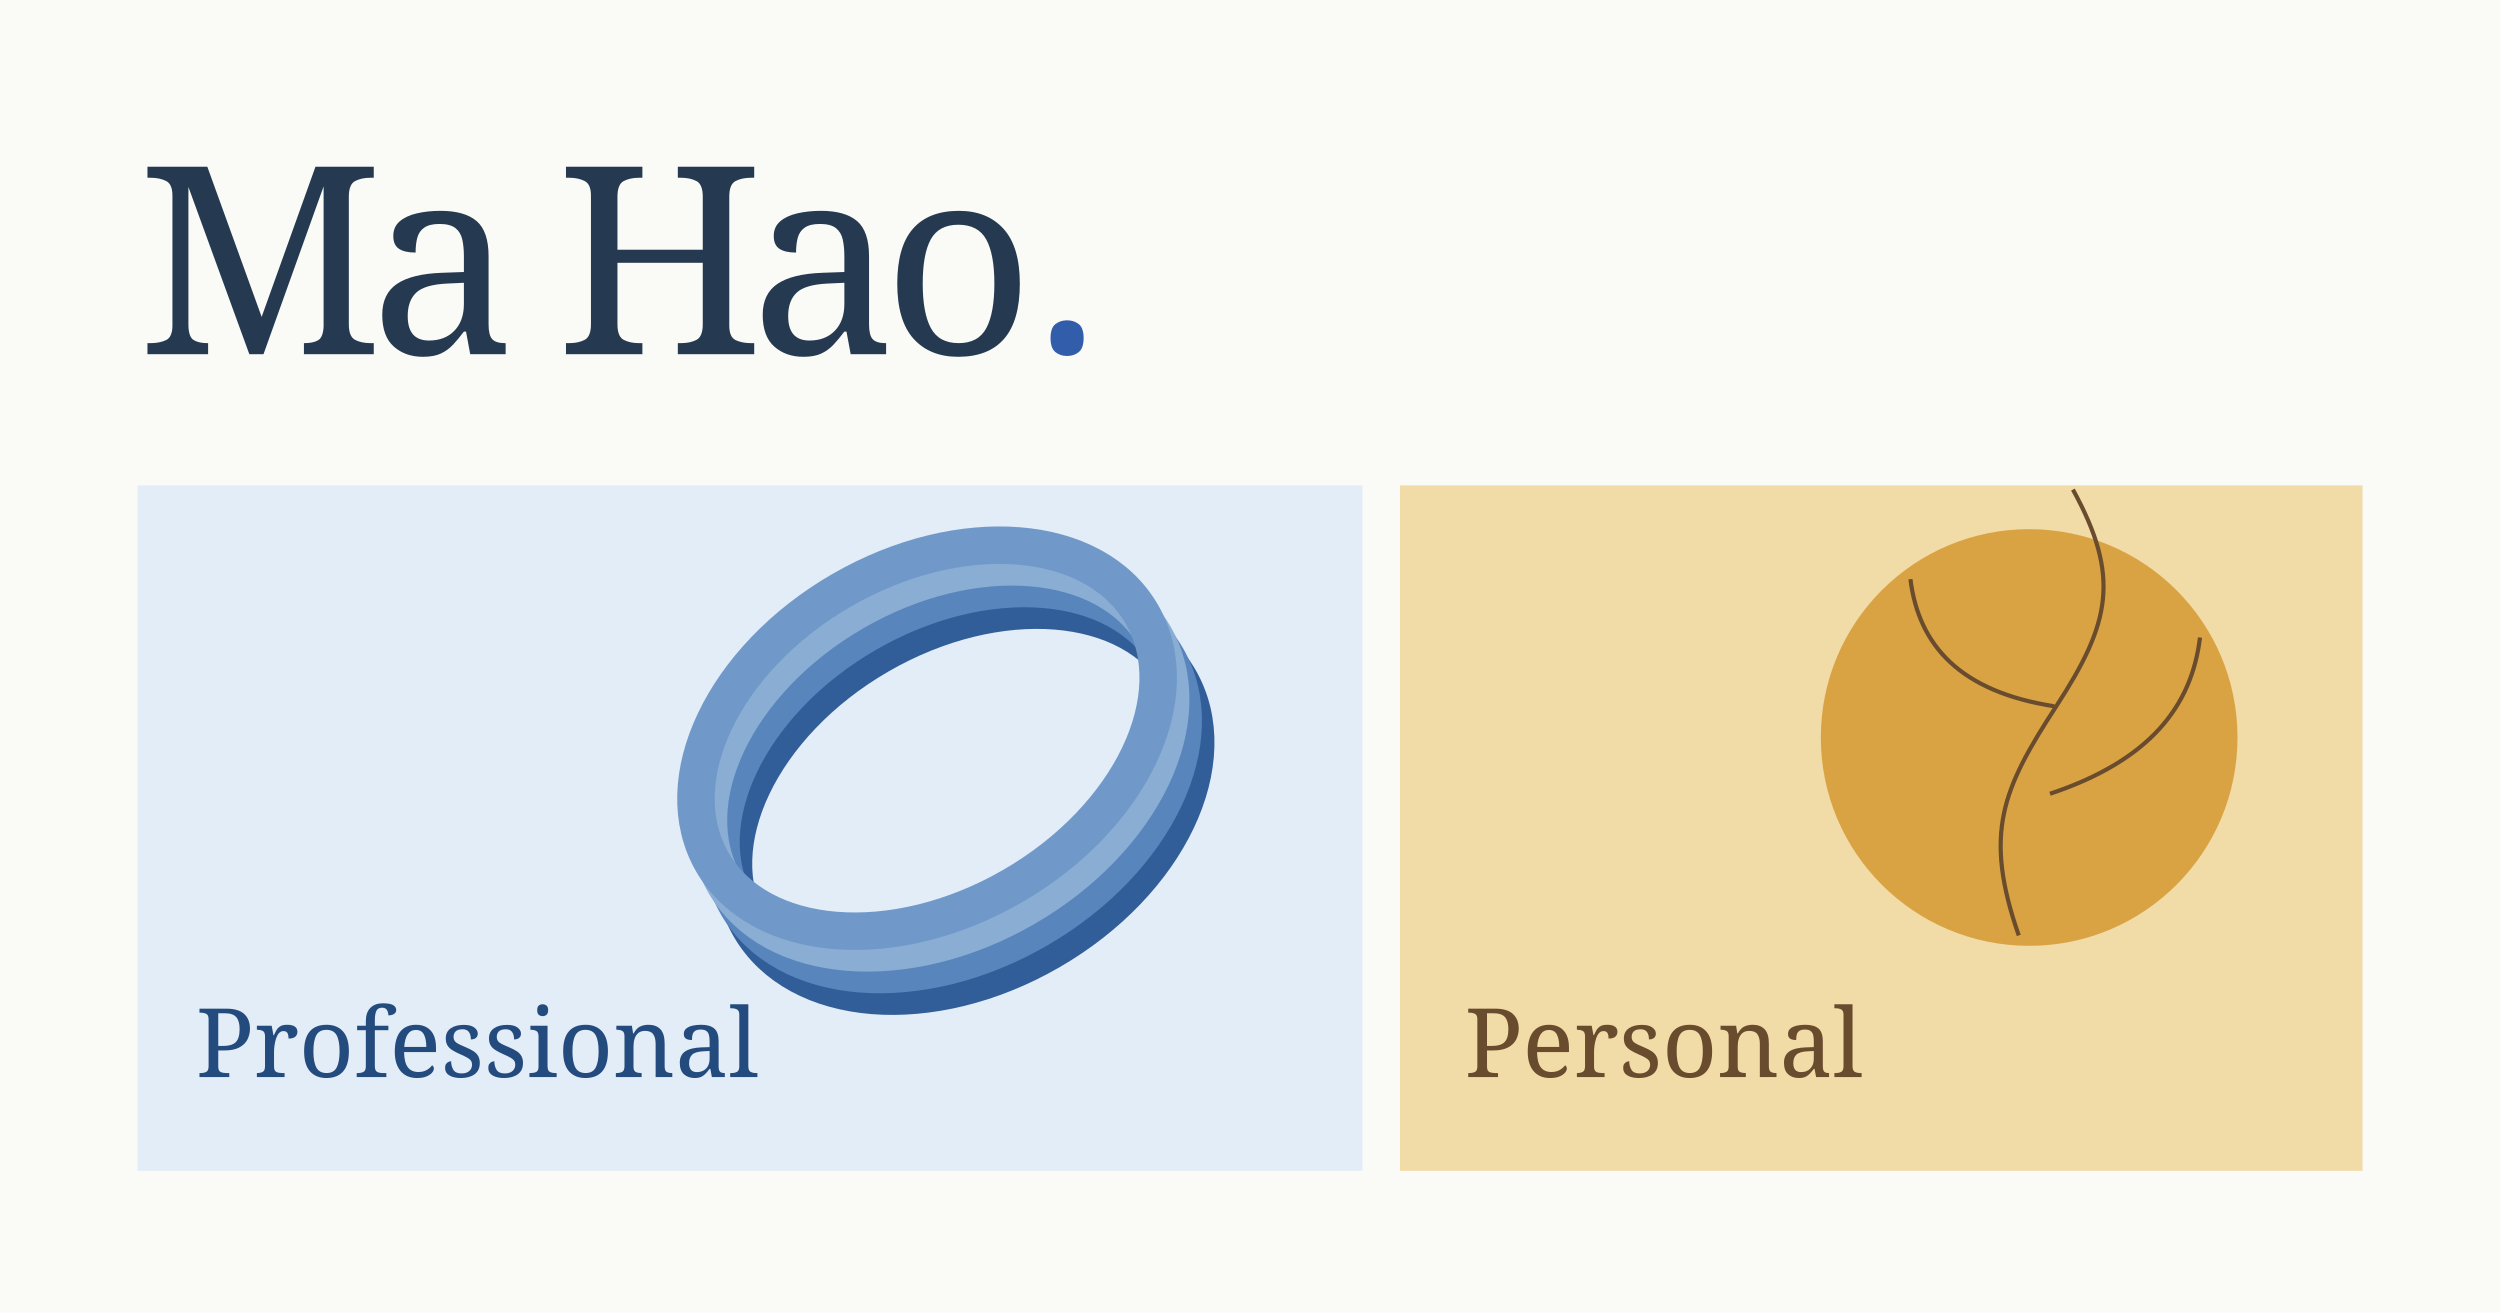
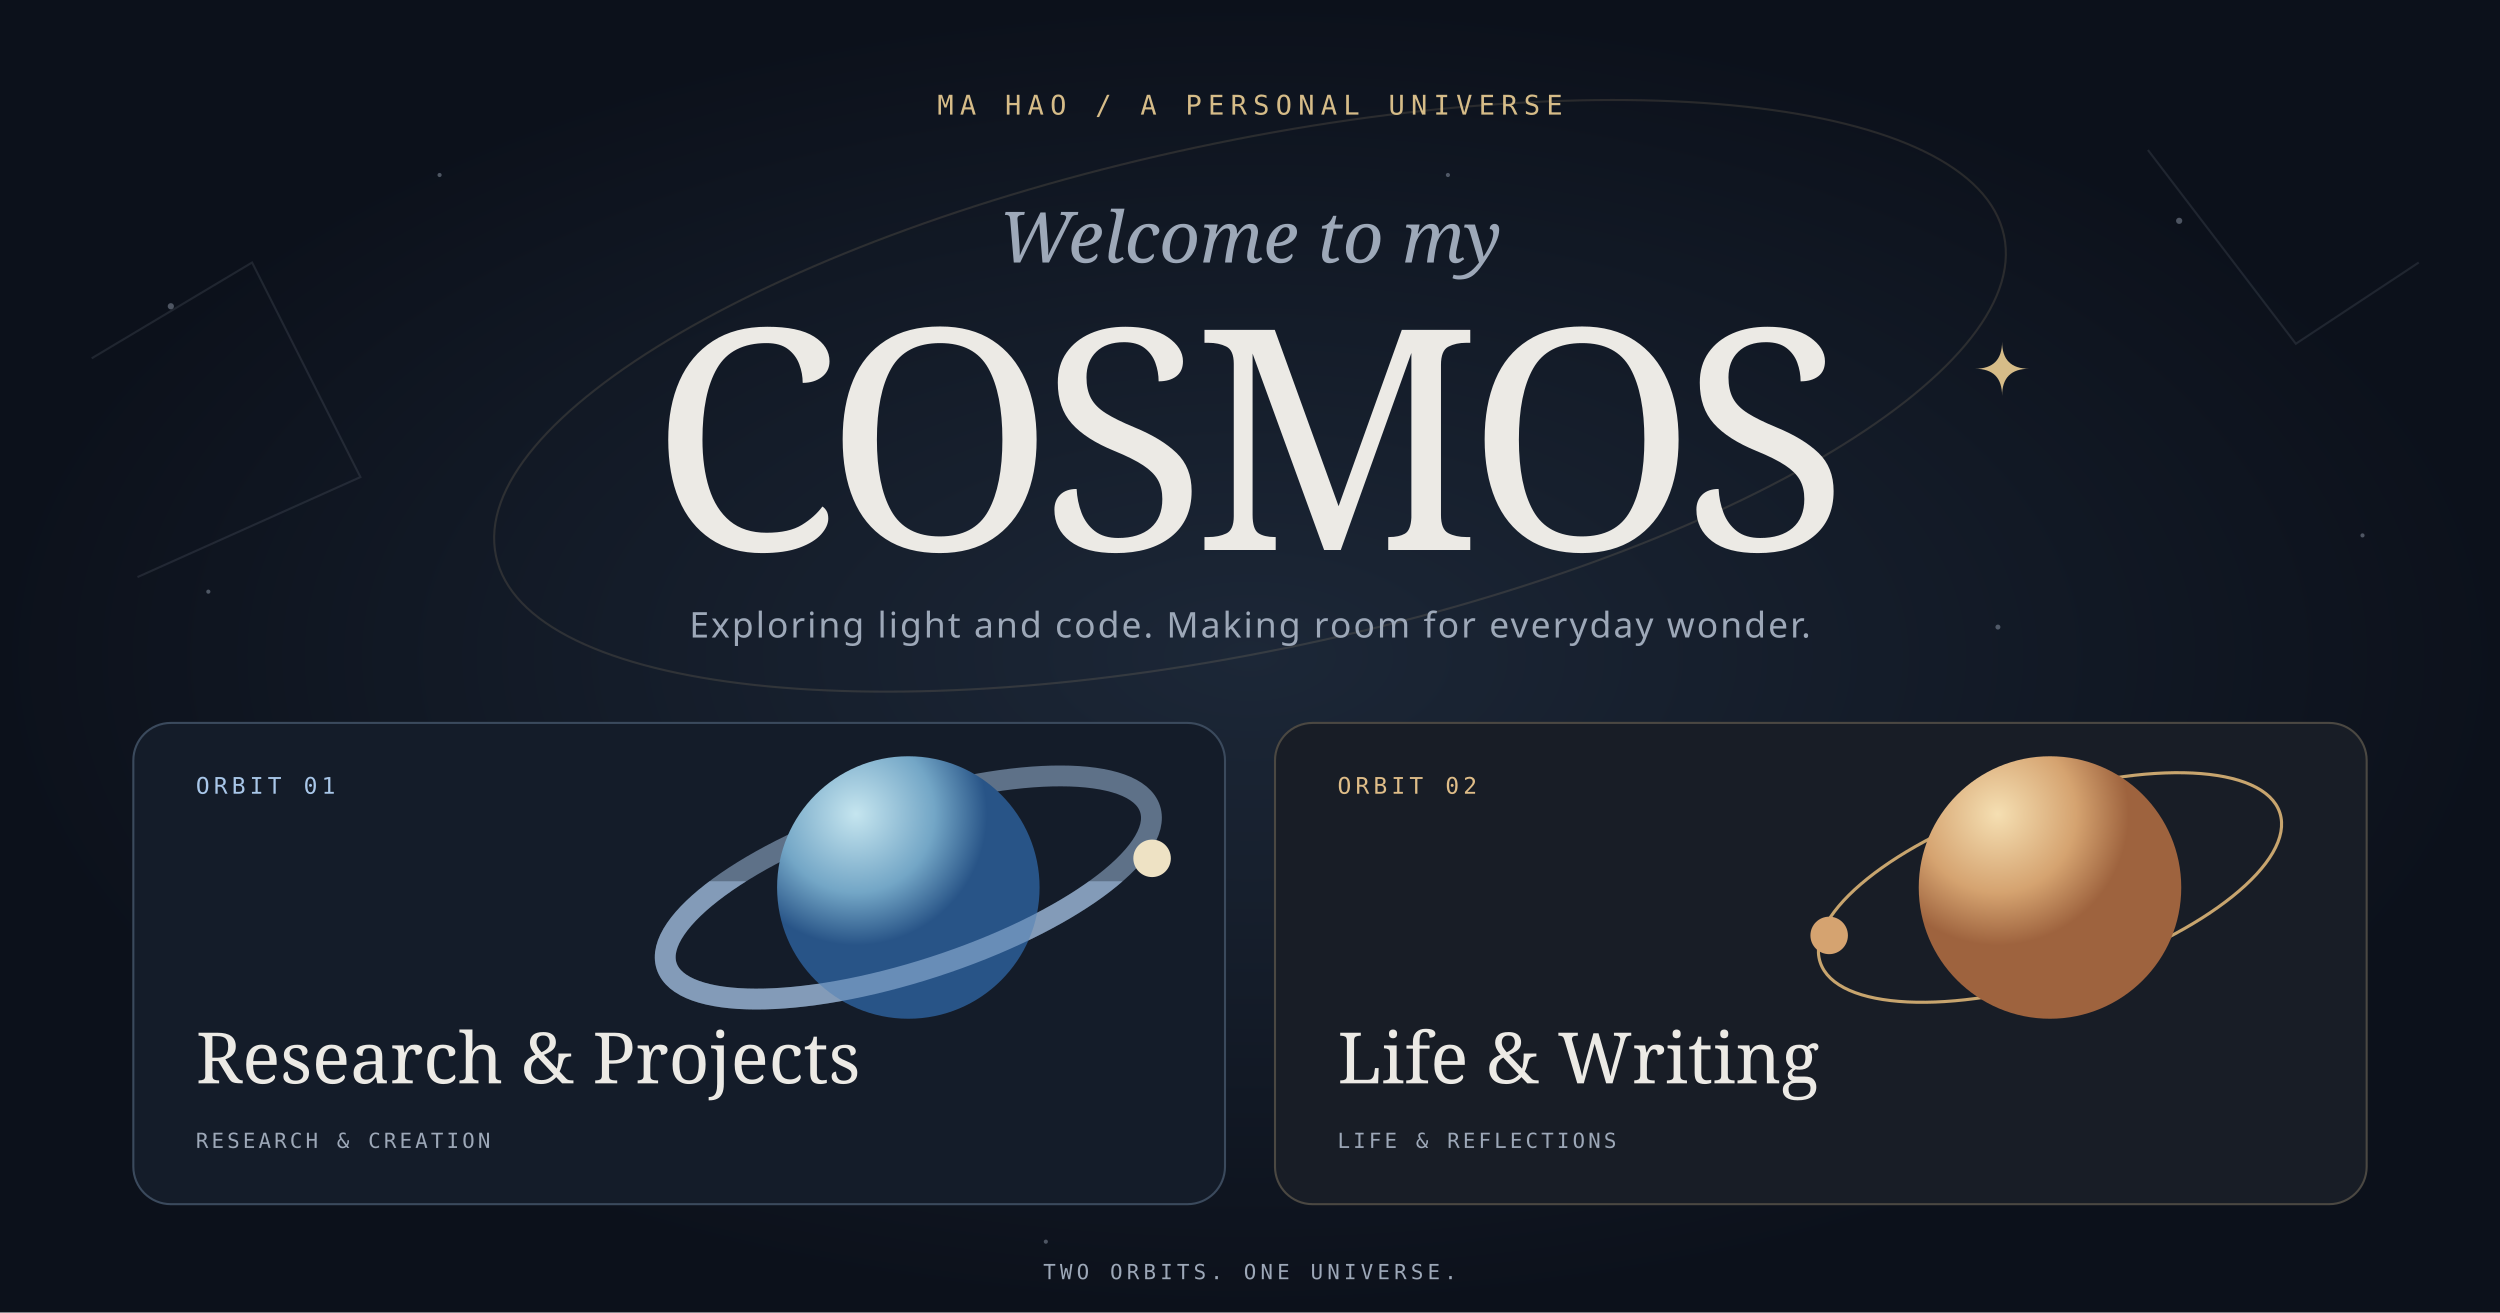
<svg xmlns="http://www.w3.org/2000/svg" width="1200" height="630" viewBox="0 0 1200 630">
-   <rect width="1200" height="630" fill="#fafaf7" />
-   <text x="66" y="170" fill="#253a50" font-family="Georgia,serif" font-size="126" letter-spacing="-7">Ma Hao<tspan fill="#315dab">.</tspan>
-   </text>
-   <rect x="66" y="233" width="588" height="329" fill="#e2edf8" />
-   <rect x="672" y="233" width="462" height="329" fill="#f1dba7" />
-   <g fill="none" transform="rotate(-30 450 363)">
-     <ellipse cx="450" cy="389" rx="119" ry="82" stroke="#315e98" stroke-width="18" />
-     <ellipse cx="450" cy="377" rx="119" ry="82" stroke="#5885bc" stroke-width="18" />
-     <ellipse cx="450" cy="365" rx="119" ry="82" stroke="#8aadd4" stroke-width="18" />
-     <ellipse cx="450" cy="353" rx="119" ry="82" stroke="#7099c9" stroke-width="18" />
+   <defs>
+     <radialGradient id="sky">
+       <stop stop-color="#1c2737" />
+       <stop offset="1" stop-color="#0c111b" />
+     </radialGradient>
+     <radialGradient id="blue" cx="30%" cy="22%">
+       <stop stop-color="#c5e5ef" />
+       <stop offset=".6" stop-color="#73a6c6" />
+       <stop offset="1" stop-color="#285487" />
+     </radialGradient>
+     <radialGradient id="gold" cx="30%" cy="22%">
+       <stop stop-color="#f5dfb2" />
+       <stop offset=".6" stop-color="#d5a370" />
+       <stop offset="1" stop-color="#9e633e" />
+     </radialGradient>
+     <clipPath id="front">
+       <rect x="0" y="423" width="600" height="207" />
+     </clipPath>
+   </defs>
+   <rect width="1200" height="630" fill="url(#sky)" />
+   <g fill="#9da8b8" opacity=".45">
+     <circle cx="82" cy="147" r="1.5" />
+     <circle cx="211" cy="84" r="1" />
+     <circle cx="1046" cy="106" r="1.5" />
+     <circle cx="1134" cy="257" r="1" />
+     <circle cx="959" cy="301" r="1.2" />
+     <circle cx="100" cy="284" r="1" />
+     <circle cx="695" cy="84" r="1" />
+     <circle cx="502" cy="596" r="1" />
  </g>
-   <circle cx="974" cy="354" r="100" fill="#d9a343" />
-   <path d="M969 449c-17-49-8-70 18-110s31-62 8-104M986 339c-45-7-65-29-69-61M984 381c48-16 68-42 72-75" stroke="#694b2e" stroke-width="2" fill="none" />
-   <text x="94" y="517" fill="#244b7e" font-family="Georgia,serif" font-size="46">Professional</text>
-   <text x="703" y="517" fill="#694b2e" font-family="Georgia,serif" font-size="46">Personal</text>
+   <g stroke="#9da8b8" stroke-opacity=".14" fill="none">
+     <path d="M44 172L121 126L173 229L66 277M1031 72L1102 165L1161 126" />
+     <ellipse cx="600" cy="190" rx="370" ry="122" transform="rotate(-12 600 190)" stroke="#d6bc88" />
+   </g>
+   <text x="600" y="55" text-anchor="middle" fill="#d6bc88" font-family="Consolas,monospace" font-size="13" letter-spacing="3">MA HAO / A PERSONAL UNIVERSE</text>
+   <text x="600" y="126" text-anchor="middle" fill="#9da8b8" font-family="Georgia,serif" font-style="italic" font-size="34">Welcome to my</text>
+   <text x="600" y="264" text-anchor="middle" fill="#eceae5" font-family="Georgia,serif" font-size="148" letter-spacing="-7">COSMOS</text>
+   <path d="M961 164Q961 177 948 177Q961 177 961 190Q961 177 974 177Q961 177 961 164Z" fill="#d6bc88" />
+   <text x="600" y="306" text-anchor="middle" fill="#9da8b8" font-family="Segoe UI,Microsoft YaHei,sans-serif" font-size="17" letter-spacing="1">Exploring light and code. Making room for everyday wonder.</text>
+   <rect x="64" y="347" width="524" height="231" rx="18" fill="#141c29" stroke="#3b4a5d" />
+   <rect x="612" y="347" width="524" height="231" rx="18" fill="#181d26" stroke="#4b4842" />
+   <text x="94" y="381" fill="#a9c7e9" font-family="Consolas,monospace" font-size="11" letter-spacing="2">ORBIT 01</text>
+   <text x="642" y="381" fill="#dfbd88" font-family="Consolas,monospace" font-size="11" letter-spacing="2">ORBIT 02</text>
+   <ellipse cx="436" cy="426" rx="122" ry="40" transform="rotate(-18 436 426)" fill="none" stroke="#a9c7e9" stroke-width="10" stroke-opacity=".5" />
+   <circle cx="436" cy="426" r="63" fill="url(#blue)" />
+   <g clip-path="url(#front)">
+     <ellipse cx="436" cy="426" rx="122" ry="40" transform="rotate(-18 436 426)" fill="none" stroke="#a9c7e9" stroke-width="10" stroke-opacity=".5" />
+   </g>
+   <circle cx="553" cy="412" r="9" fill="#eee2c4" />
+   <ellipse cx="984" cy="426" rx="116" ry="44" transform="rotate(-18 984 426)" fill="none" stroke="#c8a56e" stroke-width="1.5" />
+   <circle cx="984" cy="426" r="63" fill="url(#gold)" />
+   <circle cx="878" cy="449" r="9" fill="#d5a370" />
+   <text x="94" y="520" fill="#eceae5" font-family="Georgia,Microsoft YaHei,serif" font-size="34">Research &amp; Projects</text>
+   <text x="94" y="551" fill="#9da8b8" font-family="Consolas,monospace" font-size="10" letter-spacing="1.5">RESEARCH &amp; CREATION</text>
+   <text x="642" y="520" fill="#eceae5" font-family="Georgia,Microsoft YaHei,serif" font-size="34">Life &amp; Writing</text>
+   <text x="642" y="551" fill="#9da8b8" font-family="Consolas,monospace" font-size="10" letter-spacing="1.5">LIFE &amp; REFLECTIONS</text>
+   <text x="600" y="614" text-anchor="middle" fill="#9da8b8" font-family="Consolas,monospace" font-size="10" letter-spacing="2">TWO ORBITS. ONE UNIVERSE.</text>
</svg>
